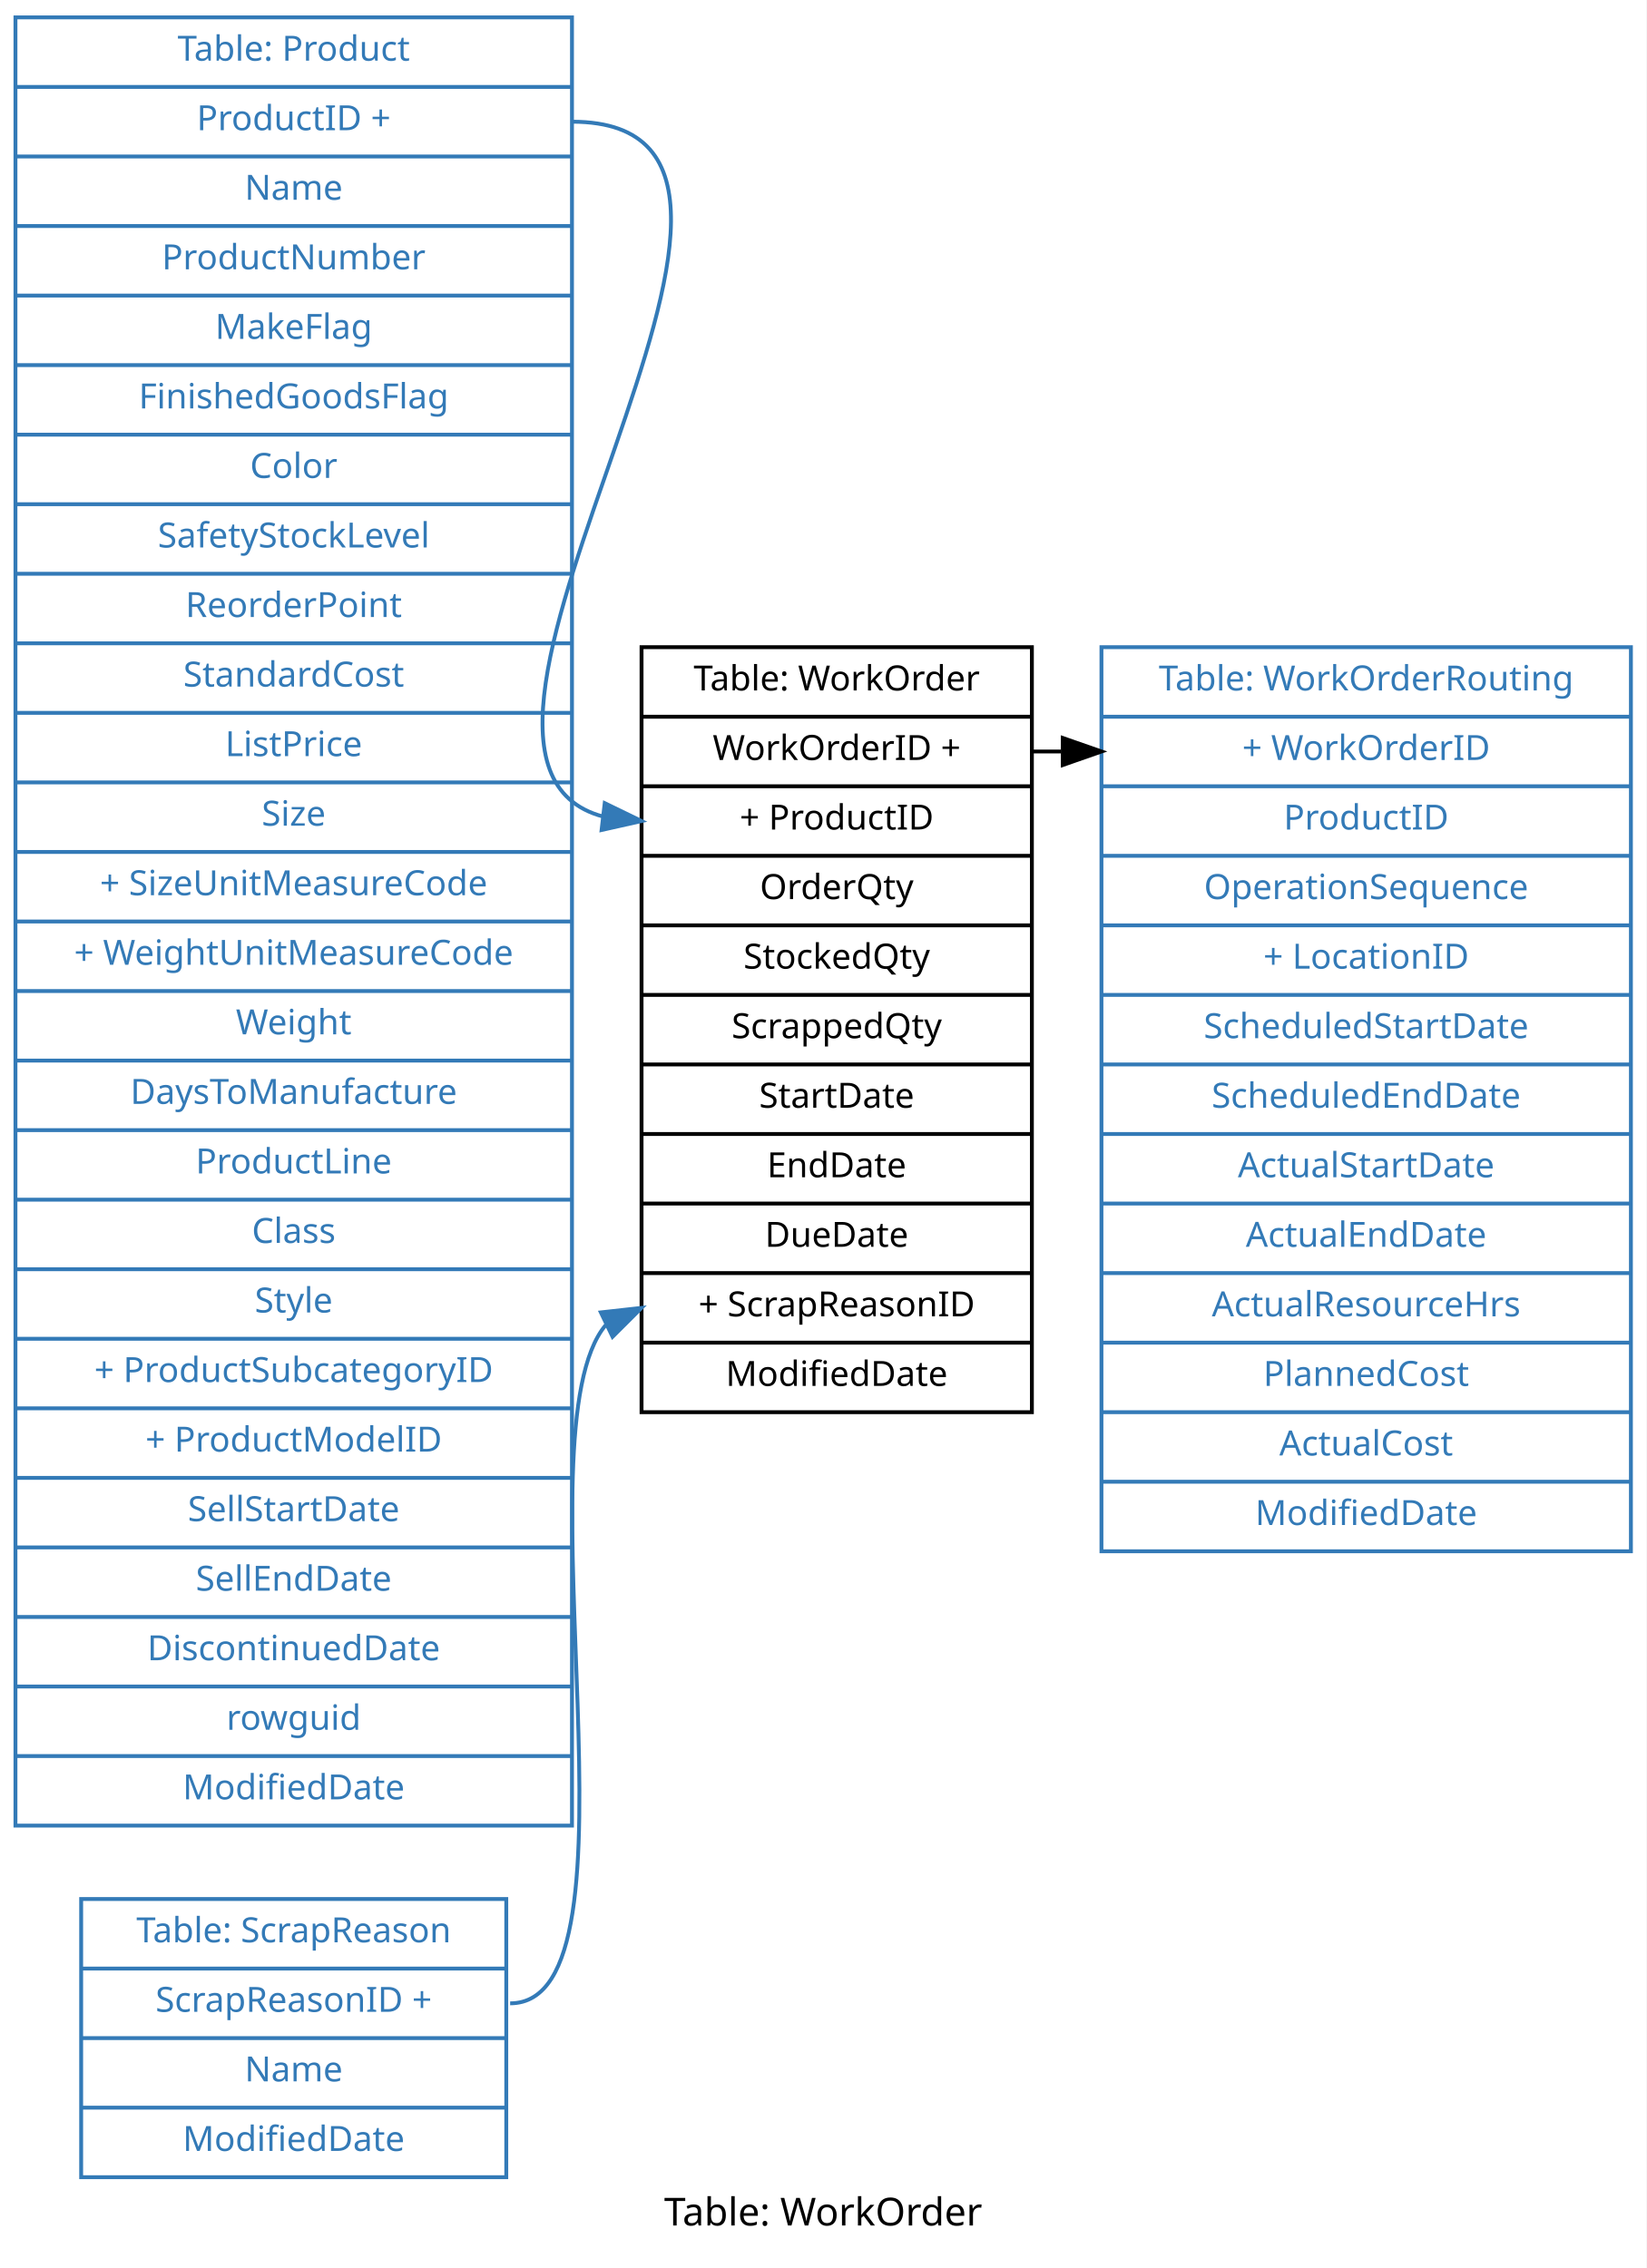
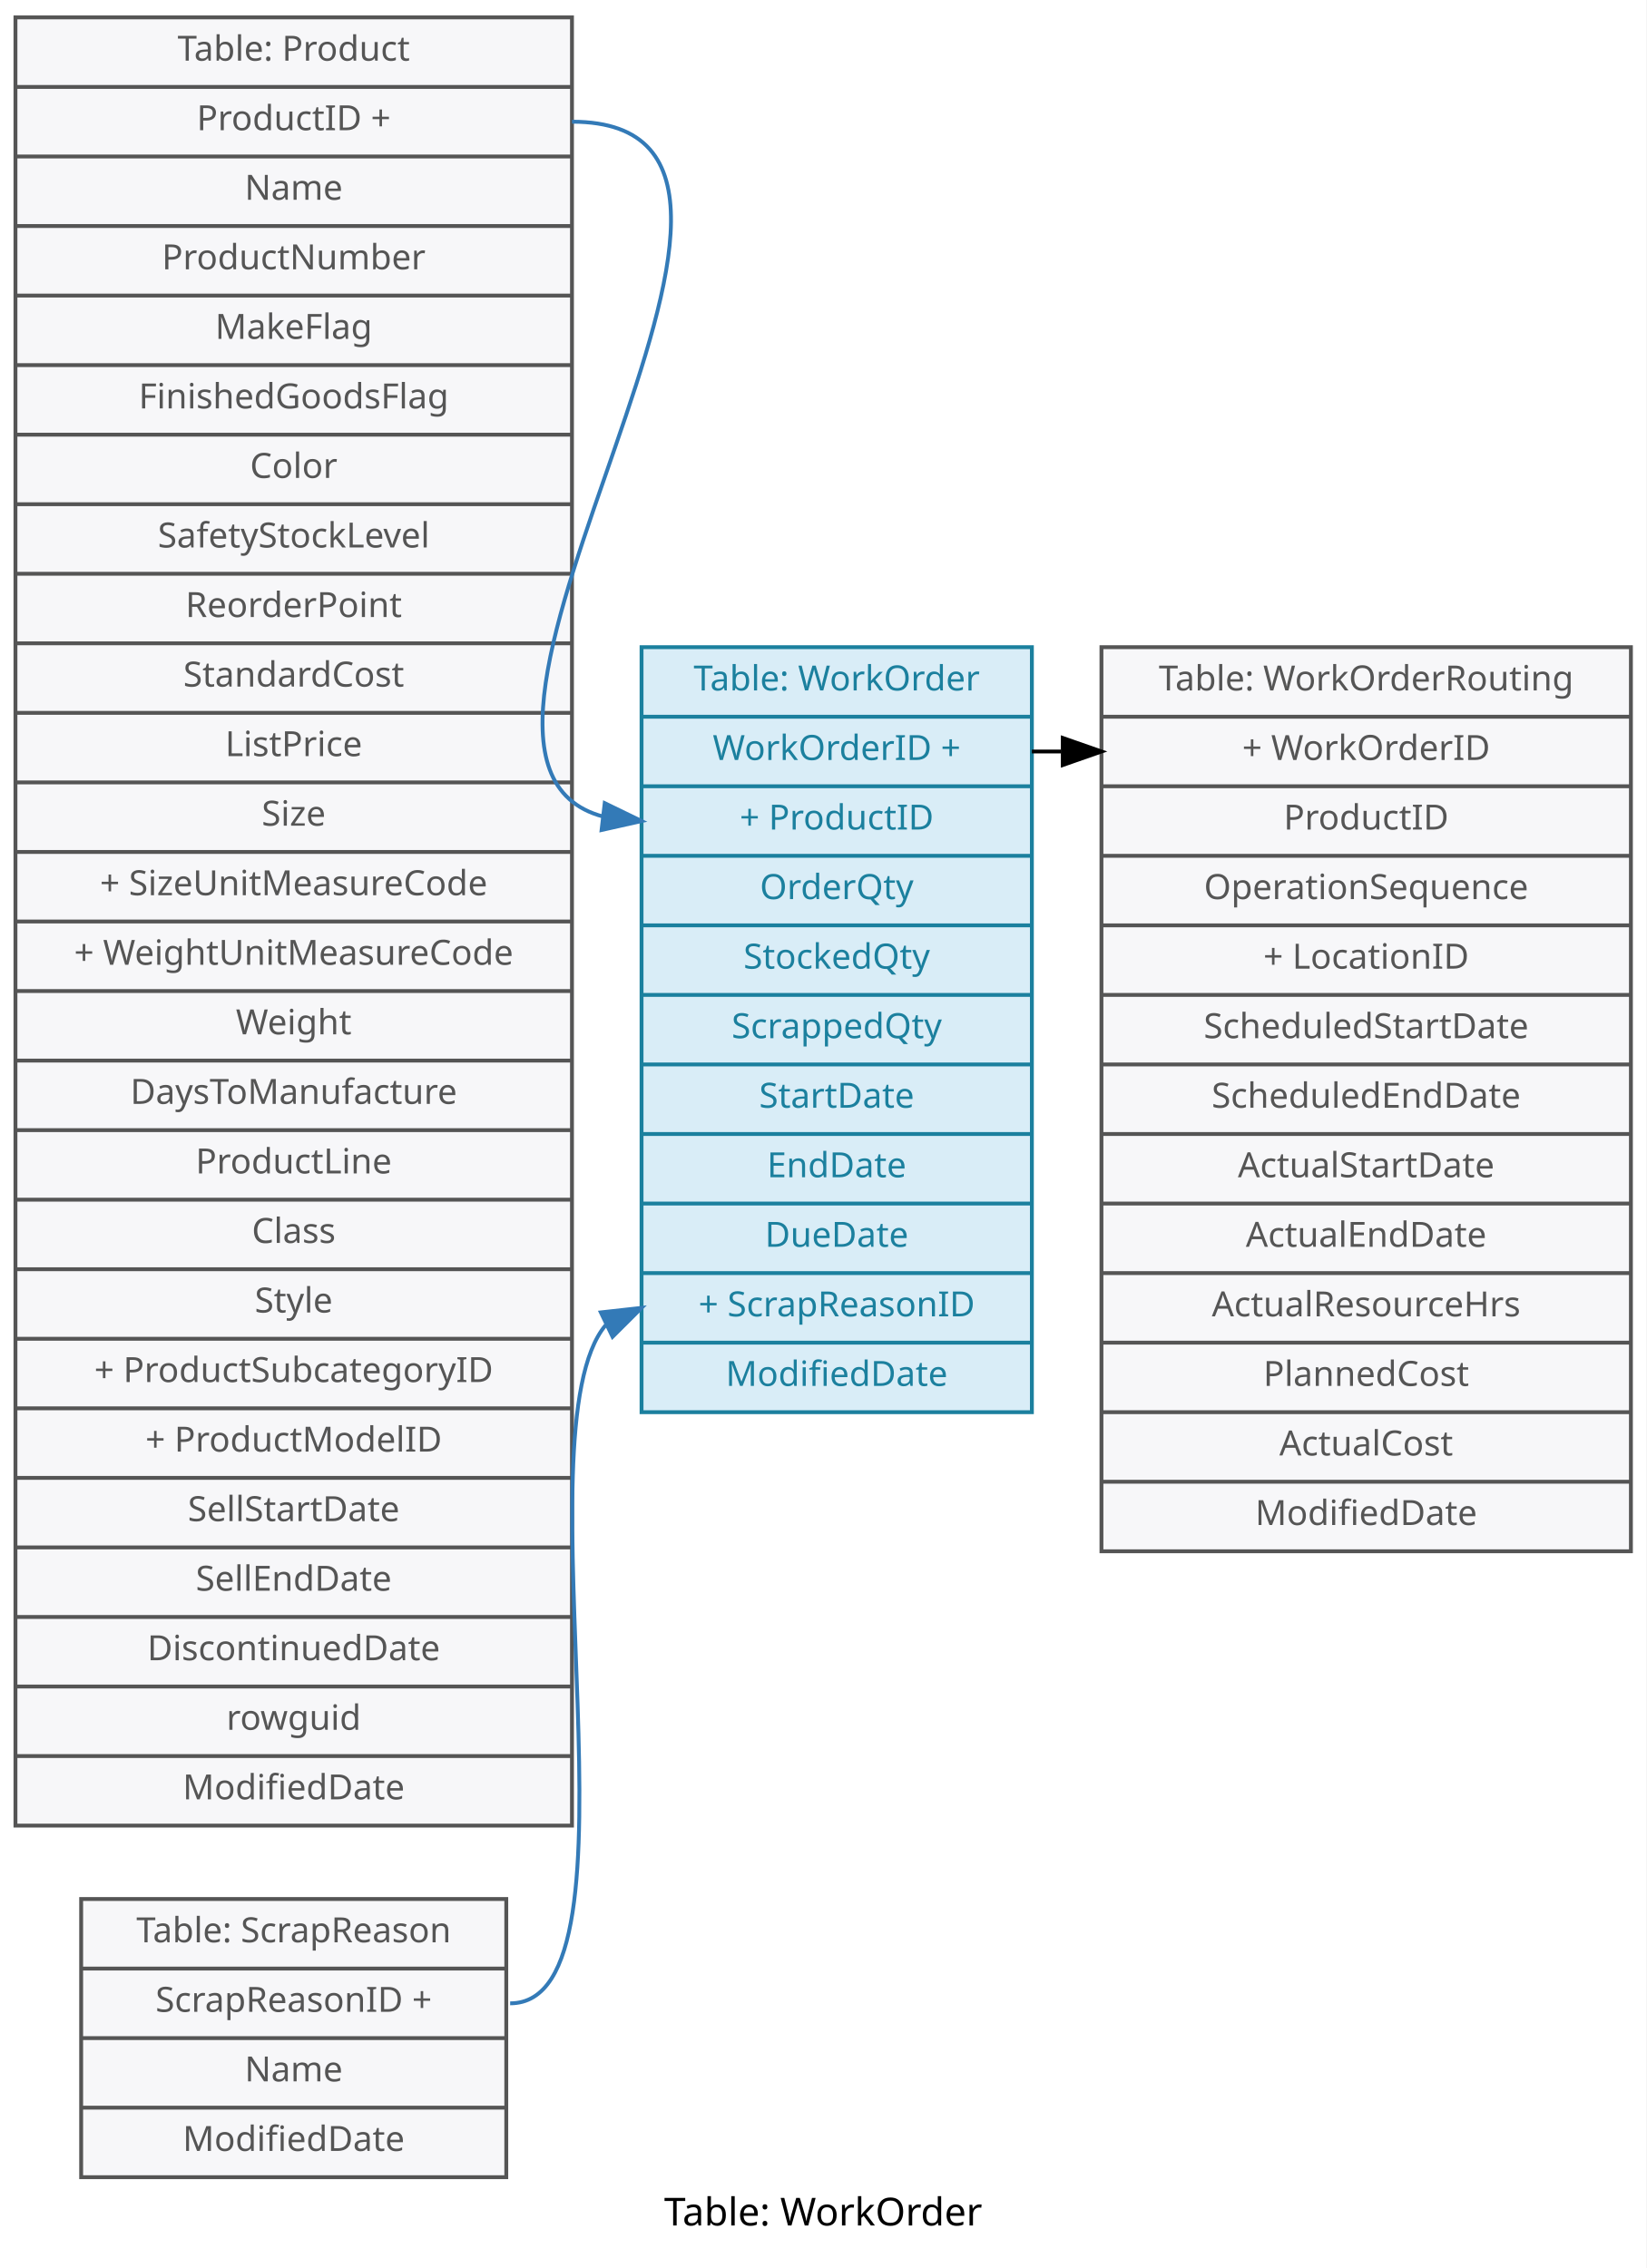
<svg xmlns="http://www.w3.org/2000/svg" width="426pt" height="587pt" viewBox="0.00 0.00 426.00 587.00">
  <g id="graph0" class="graph" transform="scale(1 1) rotate(0) translate(4 583)">
    <polygon fill="white" stroke="none" points="-4,4 -4,-583 422,-583 422,4 -4,4" />
    <text text-anchor="middle" x="209" y="-7" font-family="Verdana" font-size="10.00">Table: WorkOrder</text>
    <g id="node1" class="node">
-       <polygon fill="none" stroke="#337ab7" points="0,-110.5 0,-578.5 144,-578.5 144,-110.5 0,-110.5" />
-       <text text-anchor="middle" x="72" y="-567.3" font-family="Verdana" font-size="9.00" fill="#337ab7">Table: Product</text>
-       <polyline fill="none" stroke="#337ab7" points="0,-560.5 144,-560.5 " />
-       <text text-anchor="middle" x="72" y="-549.3" font-family="Verdana" font-size="9.00" fill="#337ab7">ProductID +</text>
-       <polyline fill="none" stroke="#337ab7" points="0,-542.5 144,-542.5 " />
-       <text text-anchor="middle" x="72" y="-531.3" font-family="Verdana" font-size="9.00" fill="#337ab7">Name</text>
-       <polyline fill="none" stroke="#337ab7" points="0,-524.5 144,-524.5 " />
-       <text text-anchor="middle" x="72" y="-513.3" font-family="Verdana" font-size="9.00" fill="#337ab7">ProductNumber</text>
-       <polyline fill="none" stroke="#337ab7" points="0,-506.5 144,-506.5 " />
-       <text text-anchor="middle" x="72" y="-495.3" font-family="Verdana" font-size="9.00" fill="#337ab7">MakeFlag</text>
-       <polyline fill="none" stroke="#337ab7" points="0,-488.5 144,-488.5 " />
-       <text text-anchor="middle" x="72" y="-477.3" font-family="Verdana" font-size="9.00" fill="#337ab7">FinishedGoodsFlag</text>
-       <polyline fill="none" stroke="#337ab7" points="0,-470.5 144,-470.5 " />
-       <text text-anchor="middle" x="72" y="-459.3" font-family="Verdana" font-size="9.00" fill="#337ab7">Color</text>
-       <polyline fill="none" stroke="#337ab7" points="0,-452.5 144,-452.5 " />
-       <text text-anchor="middle" x="72" y="-441.3" font-family="Verdana" font-size="9.00" fill="#337ab7">SafetyStockLevel</text>
-       <polyline fill="none" stroke="#337ab7" points="0,-434.5 144,-434.5 " />
-       <text text-anchor="middle" x="72" y="-423.3" font-family="Verdana" font-size="9.00" fill="#337ab7">ReorderPoint</text>
-       <polyline fill="none" stroke="#337ab7" points="0,-416.5 144,-416.5 " />
-       <text text-anchor="middle" x="72" y="-405.3" font-family="Verdana" font-size="9.00" fill="#337ab7">StandardCost</text>
-       <polyline fill="none" stroke="#337ab7" points="0,-398.5 144,-398.5 " />
-       <text text-anchor="middle" x="72" y="-387.3" font-family="Verdana" font-size="9.00" fill="#337ab7">ListPrice</text>
-       <polyline fill="none" stroke="#337ab7" points="0,-380.5 144,-380.5 " />
-       <text text-anchor="middle" x="72" y="-369.3" font-family="Verdana" font-size="9.00" fill="#337ab7">Size</text>
-       <polyline fill="none" stroke="#337ab7" points="0,-362.5 144,-362.5 " />
-       <text text-anchor="middle" x="72" y="-351.3" font-family="Verdana" font-size="9.00" fill="#337ab7">+ SizeUnitMeasureCode</text>
-       <polyline fill="none" stroke="#337ab7" points="0,-344.5 144,-344.5 " />
-       <text text-anchor="middle" x="72" y="-333.3" font-family="Verdana" font-size="9.00" fill="#337ab7">+ WeightUnitMeasureCode</text>
-       <polyline fill="none" stroke="#337ab7" points="0,-326.5 144,-326.5 " />
-       <text text-anchor="middle" x="72" y="-315.3" font-family="Verdana" font-size="9.00" fill="#337ab7">Weight</text>
-       <polyline fill="none" stroke="#337ab7" points="0,-308.5 144,-308.5 " />
-       <text text-anchor="middle" x="72" y="-297.3" font-family="Verdana" font-size="9.00" fill="#337ab7">DaysToManufacture</text>
-       <polyline fill="none" stroke="#337ab7" points="0,-290.5 144,-290.5 " />
-       <text text-anchor="middle" x="72" y="-279.3" font-family="Verdana" font-size="9.00" fill="#337ab7">ProductLine</text>
-       <polyline fill="none" stroke="#337ab7" points="0,-272.5 144,-272.5 " />
-       <text text-anchor="middle" x="72" y="-261.3" font-family="Verdana" font-size="9.00" fill="#337ab7">Class</text>
-       <polyline fill="none" stroke="#337ab7" points="0,-254.5 144,-254.5 " />
-       <text text-anchor="middle" x="72" y="-243.3" font-family="Verdana" font-size="9.00" fill="#337ab7">Style</text>
-       <polyline fill="none" stroke="#337ab7" points="0,-236.5 144,-236.5 " />
-       <text text-anchor="middle" x="72" y="-225.3" font-family="Verdana" font-size="9.00" fill="#337ab7">+ ProductSubcategoryID</text>
-       <polyline fill="none" stroke="#337ab7" points="0,-218.5 144,-218.5 " />
-       <text text-anchor="middle" x="72" y="-207.3" font-family="Verdana" font-size="9.00" fill="#337ab7">+ ProductModelID</text>
-       <polyline fill="none" stroke="#337ab7" points="0,-200.5 144,-200.5 " />
-       <text text-anchor="middle" x="72" y="-189.3" font-family="Verdana" font-size="9.00" fill="#337ab7">SellStartDate</text>
-       <polyline fill="none" stroke="#337ab7" points="0,-182.5 144,-182.5 " />
-       <text text-anchor="middle" x="72" y="-171.3" font-family="Verdana" font-size="9.00" fill="#337ab7">SellEndDate</text>
-       <polyline fill="none" stroke="#337ab7" points="0,-164.5 144,-164.5 " />
-       <text text-anchor="middle" x="72" y="-153.3" font-family="Verdana" font-size="9.00" fill="#337ab7">DiscontinuedDate</text>
-       <polyline fill="none" stroke="#337ab7" points="0,-146.5 144,-146.5 " />
-       <text text-anchor="middle" x="72" y="-135.3" font-family="Verdana" font-size="9.00" fill="#337ab7">rowguid</text>
-       <polyline fill="none" stroke="#337ab7" points="0,-128.5 144,-128.5 " />
-       <text text-anchor="middle" x="72" y="-117.3" font-family="Verdana" font-size="9.00" fill="#337ab7">ModifiedDate</text>
+       <polygon fill="#f7f7f9" stroke="#555555" points="0,-110.5 0,-578.5 144,-578.5 144,-110.5 0,-110.5" />
+       <text text-anchor="middle" x="72" y="-567.3" font-family="Verdana" font-size="9.00" fill="#555555">Table: Product</text>
+       <polyline fill="none" stroke="#555555" points="0,-560.5 144,-560.5 " />
+       <text text-anchor="middle" x="72" y="-549.3" font-family="Verdana" font-size="9.00" fill="#555555">ProductID +</text>
+       <polyline fill="none" stroke="#555555" points="0,-542.5 144,-542.5 " />
+       <text text-anchor="middle" x="72" y="-531.3" font-family="Verdana" font-size="9.00" fill="#555555">Name</text>
+       <polyline fill="none" stroke="#555555" points="0,-524.5 144,-524.5 " />
+       <text text-anchor="middle" x="72" y="-513.3" font-family="Verdana" font-size="9.00" fill="#555555">ProductNumber</text>
+       <polyline fill="none" stroke="#555555" points="0,-506.5 144,-506.5 " />
+       <text text-anchor="middle" x="72" y="-495.3" font-family="Verdana" font-size="9.00" fill="#555555">MakeFlag</text>
+       <polyline fill="none" stroke="#555555" points="0,-488.5 144,-488.5 " />
+       <text text-anchor="middle" x="72" y="-477.3" font-family="Verdana" font-size="9.00" fill="#555555">FinishedGoodsFlag</text>
+       <polyline fill="none" stroke="#555555" points="0,-470.5 144,-470.5 " />
+       <text text-anchor="middle" x="72" y="-459.3" font-family="Verdana" font-size="9.00" fill="#555555">Color</text>
+       <polyline fill="none" stroke="#555555" points="0,-452.5 144,-452.5 " />
+       <text text-anchor="middle" x="72" y="-441.3" font-family="Verdana" font-size="9.00" fill="#555555">SafetyStockLevel</text>
+       <polyline fill="none" stroke="#555555" points="0,-434.5 144,-434.5 " />
+       <text text-anchor="middle" x="72" y="-423.3" font-family="Verdana" font-size="9.00" fill="#555555">ReorderPoint</text>
+       <polyline fill="none" stroke="#555555" points="0,-416.5 144,-416.5 " />
+       <text text-anchor="middle" x="72" y="-405.3" font-family="Verdana" font-size="9.00" fill="#555555">StandardCost</text>
+       <polyline fill="none" stroke="#555555" points="0,-398.5 144,-398.5 " />
+       <text text-anchor="middle" x="72" y="-387.3" font-family="Verdana" font-size="9.00" fill="#555555">ListPrice</text>
+       <polyline fill="none" stroke="#555555" points="0,-380.5 144,-380.5 " />
+       <text text-anchor="middle" x="72" y="-369.3" font-family="Verdana" font-size="9.00" fill="#555555">Size</text>
+       <polyline fill="none" stroke="#555555" points="0,-362.5 144,-362.5 " />
+       <text text-anchor="middle" x="72" y="-351.3" font-family="Verdana" font-size="9.00" fill="#555555">+ SizeUnitMeasureCode</text>
+       <polyline fill="none" stroke="#555555" points="0,-344.5 144,-344.5 " />
+       <text text-anchor="middle" x="72" y="-333.3" font-family="Verdana" font-size="9.00" fill="#555555">+ WeightUnitMeasureCode</text>
+       <polyline fill="none" stroke="#555555" points="0,-326.5 144,-326.5 " />
+       <text text-anchor="middle" x="72" y="-315.3" font-family="Verdana" font-size="9.00" fill="#555555">Weight</text>
+       <polyline fill="none" stroke="#555555" points="0,-308.5 144,-308.5 " />
+       <text text-anchor="middle" x="72" y="-297.3" font-family="Verdana" font-size="9.00" fill="#555555">DaysToManufacture</text>
+       <polyline fill="none" stroke="#555555" points="0,-290.5 144,-290.5 " />
+       <text text-anchor="middle" x="72" y="-279.3" font-family="Verdana" font-size="9.00" fill="#555555">ProductLine</text>
+       <polyline fill="none" stroke="#555555" points="0,-272.5 144,-272.5 " />
+       <text text-anchor="middle" x="72" y="-261.3" font-family="Verdana" font-size="9.00" fill="#555555">Class</text>
+       <polyline fill="none" stroke="#555555" points="0,-254.5 144,-254.5 " />
+       <text text-anchor="middle" x="72" y="-243.3" font-family="Verdana" font-size="9.00" fill="#555555">Style</text>
+       <polyline fill="none" stroke="#555555" points="0,-236.5 144,-236.5 " />
+       <text text-anchor="middle" x="72" y="-225.3" font-family="Verdana" font-size="9.00" fill="#555555">+ ProductSubcategoryID</text>
+       <polyline fill="none" stroke="#555555" points="0,-218.5 144,-218.5 " />
+       <text text-anchor="middle" x="72" y="-207.3" font-family="Verdana" font-size="9.00" fill="#555555">+ ProductModelID</text>
+       <polyline fill="none" stroke="#555555" points="0,-200.5 144,-200.5 " />
+       <text text-anchor="middle" x="72" y="-189.3" font-family="Verdana" font-size="9.00" fill="#555555">SellStartDate</text>
+       <polyline fill="none" stroke="#555555" points="0,-182.5 144,-182.5 " />
+       <text text-anchor="middle" x="72" y="-171.3" font-family="Verdana" font-size="9.00" fill="#555555">SellEndDate</text>
+       <polyline fill="none" stroke="#555555" points="0,-164.5 144,-164.5 " />
+       <text text-anchor="middle" x="72" y="-153.3" font-family="Verdana" font-size="9.00" fill="#555555">DiscontinuedDate</text>
+       <polyline fill="none" stroke="#555555" points="0,-146.5 144,-146.5 " />
+       <text text-anchor="middle" x="72" y="-135.3" font-family="Verdana" font-size="9.00" fill="#555555">rowguid</text>
+       <polyline fill="none" stroke="#555555" points="0,-128.5 144,-128.5 " />
+       <text text-anchor="middle" x="72" y="-117.3" font-family="Verdana" font-size="9.00" fill="#555555">ModifiedDate</text>
    </g>
    <g id="node3" class="node">
-       <polygon fill="none" stroke="black" points="162,-217.5 162,-415.5 263,-415.5 263,-217.5 162,-217.5" />
-       <text text-anchor="middle" x="212.5" y="-404.3" font-family="Verdana" font-size="9.00">Table: WorkOrder</text>
-       <polyline fill="none" stroke="black" points="162,-397.5 263,-397.5 " />
-       <text text-anchor="middle" x="212.5" y="-386.3" font-family="Verdana" font-size="9.00">WorkOrderID +</text>
-       <polyline fill="none" stroke="black" points="162,-379.5 263,-379.5 " />
-       <text text-anchor="middle" x="212.5" y="-368.3" font-family="Verdana" font-size="9.00">+ ProductID</text>
-       <polyline fill="none" stroke="black" points="162,-361.5 263,-361.5 " />
-       <text text-anchor="middle" x="212.5" y="-350.3" font-family="Verdana" font-size="9.00">OrderQty</text>
-       <polyline fill="none" stroke="black" points="162,-343.5 263,-343.5 " />
-       <text text-anchor="middle" x="212.5" y="-332.3" font-family="Verdana" font-size="9.00">StockedQty</text>
-       <polyline fill="none" stroke="black" points="162,-325.5 263,-325.5 " />
-       <text text-anchor="middle" x="212.5" y="-314.3" font-family="Verdana" font-size="9.00">ScrappedQty</text>
-       <polyline fill="none" stroke="black" points="162,-307.5 263,-307.5 " />
-       <text text-anchor="middle" x="212.5" y="-296.3" font-family="Verdana" font-size="9.00">StartDate</text>
-       <polyline fill="none" stroke="black" points="162,-289.5 263,-289.5 " />
-       <text text-anchor="middle" x="212.5" y="-278.3" font-family="Verdana" font-size="9.00">EndDate</text>
-       <polyline fill="none" stroke="black" points="162,-271.5 263,-271.5 " />
-       <text text-anchor="middle" x="212.5" y="-260.3" font-family="Verdana" font-size="9.00">DueDate</text>
-       <polyline fill="none" stroke="black" points="162,-253.5 263,-253.5 " />
-       <text text-anchor="middle" x="212.5" y="-242.3" font-family="Verdana" font-size="9.00">+ ScrapReasonID</text>
-       <polyline fill="none" stroke="black" points="162,-235.5 263,-235.5 " />
-       <text text-anchor="middle" x="212.5" y="-224.3" font-family="Verdana" font-size="9.00">ModifiedDate</text>
+       <polygon fill="#d9edf7" stroke="#1b809e" points="162,-217.5 162,-415.5 263,-415.5 263,-217.5 162,-217.5" />
+       <text text-anchor="middle" x="212.5" y="-404.3" font-family="Verdana" font-size="9.00" fill="#1b809e">Table: WorkOrder</text>
+       <polyline fill="none" stroke="#1b809e" points="162,-397.5 263,-397.5 " />
+       <text text-anchor="middle" x="212.5" y="-386.3" font-family="Verdana" font-size="9.00" fill="#1b809e">WorkOrderID +</text>
+       <polyline fill="none" stroke="#1b809e" points="162,-379.5 263,-379.5 " />
+       <text text-anchor="middle" x="212.5" y="-368.3" font-family="Verdana" font-size="9.00" fill="#1b809e">+ ProductID</text>
+       <polyline fill="none" stroke="#1b809e" points="162,-361.5 263,-361.5 " />
+       <text text-anchor="middle" x="212.5" y="-350.3" font-family="Verdana" font-size="9.00" fill="#1b809e">OrderQty</text>
+       <polyline fill="none" stroke="#1b809e" points="162,-343.5 263,-343.5 " />
+       <text text-anchor="middle" x="212.5" y="-332.3" font-family="Verdana" font-size="9.00" fill="#1b809e">StockedQty</text>
+       <polyline fill="none" stroke="#1b809e" points="162,-325.5 263,-325.5 " />
+       <text text-anchor="middle" x="212.5" y="-314.3" font-family="Verdana" font-size="9.00" fill="#1b809e">ScrappedQty</text>
+       <polyline fill="none" stroke="#1b809e" points="162,-307.5 263,-307.5 " />
+       <text text-anchor="middle" x="212.5" y="-296.3" font-family="Verdana" font-size="9.00" fill="#1b809e">StartDate</text>
+       <polyline fill="none" stroke="#1b809e" points="162,-289.5 263,-289.5 " />
+       <text text-anchor="middle" x="212.5" y="-278.3" font-family="Verdana" font-size="9.00" fill="#1b809e">EndDate</text>
+       <polyline fill="none" stroke="#1b809e" points="162,-271.5 263,-271.5 " />
+       <text text-anchor="middle" x="212.5" y="-260.3" font-family="Verdana" font-size="9.00" fill="#1b809e">DueDate</text>
+       <polyline fill="none" stroke="#1b809e" points="162,-253.5 263,-253.5 " />
+       <text text-anchor="middle" x="212.5" y="-242.3" font-family="Verdana" font-size="9.00" fill="#1b809e">+ ScrapReasonID</text>
+       <polyline fill="none" stroke="#1b809e" points="162,-235.5 263,-235.5 " />
+       <text text-anchor="middle" x="212.5" y="-224.3" font-family="Verdana" font-size="9.00" fill="#1b809e">ModifiedDate</text>
    </g>
    <g id="edge2" class="edge">
      <path fill="none" stroke="#337ab7" d="M144,-551.5C221.052,-551.5 94.136,-387.071 152.065,-371.656" />
      <polygon fill="#337ab7" stroke="#337ab7" points="152.472,-375.132 162,-370.5 151.662,-368.179 152.472,-375.132" />
    </g>
    <g id="node2" class="node">
-       <polygon fill="none" stroke="#337ab7" points="17,-19.5 17,-91.5 127,-91.5 127,-19.5 17,-19.5" />
-       <text text-anchor="middle" x="72" y="-80.3" font-family="Verdana" font-size="9.00" fill="#337ab7">Table: ScrapReason</text>
-       <polyline fill="none" stroke="#337ab7" points="17,-73.5 127,-73.5 " />
-       <text text-anchor="middle" x="72" y="-62.3" font-family="Verdana" font-size="9.00" fill="#337ab7">ScrapReasonID +</text>
-       <polyline fill="none" stroke="#337ab7" points="17,-55.5 127,-55.5 " />
-       <text text-anchor="middle" x="72" y="-44.3" font-family="Verdana" font-size="9.00" fill="#337ab7">Name</text>
-       <polyline fill="none" stroke="#337ab7" points="17,-37.5 127,-37.5 " />
-       <text text-anchor="middle" x="72" y="-26.3" font-family="Verdana" font-size="9.00" fill="#337ab7">ModifiedDate</text>
+       <polygon fill="#f7f7f9" stroke="#555555" points="17,-19.5 17,-91.5 127,-91.5 127,-19.5 17,-19.5" />
+       <text text-anchor="middle" x="72" y="-80.3" font-family="Verdana" font-size="9.00" fill="#555555">Table: ScrapReason</text>
+       <polyline fill="none" stroke="#555555" points="17,-73.5 127,-73.5 " />
+       <text text-anchor="middle" x="72" y="-62.3" font-family="Verdana" font-size="9.00" fill="#555555">ScrapReasonID +</text>
+       <polyline fill="none" stroke="#555555" points="17,-55.5 127,-55.5 " />
+       <text text-anchor="middle" x="72" y="-44.3" font-family="Verdana" font-size="9.00" fill="#555555">Name</text>
+       <polyline fill="none" stroke="#555555" points="17,-37.5 127,-37.5 " />
+       <text text-anchor="middle" x="72" y="-26.3" font-family="Verdana" font-size="9.00" fill="#555555">ModifiedDate</text>
    </g>
    <g id="edge3" class="edge">
      <path fill="none" stroke="#337ab7" d="M128,-64.5C164.891,-64.5 129.408,-212.332 152.729,-240.051" />
      <polygon fill="#337ab7" stroke="#337ab7" points="151.47,-243.328 162,-244.5 154.499,-237.018 151.47,-243.328" />
    </g>
    <g id="node4" class="node">
-       <polygon fill="none" stroke="#337ab7" points="281,-181.5 281,-415.5 418,-415.5 418,-181.5 281,-181.5" />
-       <text text-anchor="middle" x="349.5" y="-404.3" font-family="Verdana" font-size="9.00" fill="#337ab7">Table: WorkOrderRouting</text>
-       <polyline fill="none" stroke="#337ab7" points="281,-397.5 418,-397.5 " />
-       <text text-anchor="middle" x="349.5" y="-386.3" font-family="Verdana" font-size="9.00" fill="#337ab7">+ WorkOrderID</text>
-       <polyline fill="none" stroke="#337ab7" points="281,-379.5 418,-379.5 " />
-       <text text-anchor="middle" x="349.5" y="-368.3" font-family="Verdana" font-size="9.00" fill="#337ab7">ProductID</text>
-       <polyline fill="none" stroke="#337ab7" points="281,-361.5 418,-361.5 " />
-       <text text-anchor="middle" x="349.5" y="-350.3" font-family="Verdana" font-size="9.00" fill="#337ab7">OperationSequence</text>
-       <polyline fill="none" stroke="#337ab7" points="281,-343.5 418,-343.5 " />
-       <text text-anchor="middle" x="349.5" y="-332.3" font-family="Verdana" font-size="9.00" fill="#337ab7">+ LocationID</text>
-       <polyline fill="none" stroke="#337ab7" points="281,-325.5 418,-325.5 " />
-       <text text-anchor="middle" x="349.5" y="-314.3" font-family="Verdana" font-size="9.00" fill="#337ab7">ScheduledStartDate</text>
-       <polyline fill="none" stroke="#337ab7" points="281,-307.5 418,-307.5 " />
-       <text text-anchor="middle" x="349.5" y="-296.3" font-family="Verdana" font-size="9.00" fill="#337ab7">ScheduledEndDate</text>
-       <polyline fill="none" stroke="#337ab7" points="281,-289.5 418,-289.5 " />
-       <text text-anchor="middle" x="349.5" y="-278.3" font-family="Verdana" font-size="9.00" fill="#337ab7">ActualStartDate</text>
-       <polyline fill="none" stroke="#337ab7" points="281,-271.5 418,-271.5 " />
-       <text text-anchor="middle" x="349.5" y="-260.3" font-family="Verdana" font-size="9.00" fill="#337ab7">ActualEndDate</text>
-       <polyline fill="none" stroke="#337ab7" points="281,-253.5 418,-253.5 " />
-       <text text-anchor="middle" x="349.5" y="-242.3" font-family="Verdana" font-size="9.00" fill="#337ab7">ActualResourceHrs</text>
-       <polyline fill="none" stroke="#337ab7" points="281,-235.5 418,-235.5 " />
-       <text text-anchor="middle" x="349.5" y="-224.3" font-family="Verdana" font-size="9.00" fill="#337ab7">PlannedCost</text>
-       <polyline fill="none" stroke="#337ab7" points="281,-217.5 418,-217.5 " />
-       <text text-anchor="middle" x="349.5" y="-206.3" font-family="Verdana" font-size="9.00" fill="#337ab7">ActualCost</text>
-       <polyline fill="none" stroke="#337ab7" points="281,-199.5 418,-199.5 " />
-       <text text-anchor="middle" x="349.5" y="-188.3" font-family="Verdana" font-size="9.00" fill="#337ab7">ModifiedDate</text>
+       <polygon fill="#f7f7f9" stroke="#555555" points="281,-181.5 281,-415.5 418,-415.5 418,-181.5 281,-181.5" />
+       <text text-anchor="middle" x="349.5" y="-404.3" font-family="Verdana" font-size="9.00" fill="#555555">Table: WorkOrderRouting</text>
+       <polyline fill="none" stroke="#555555" points="281,-397.5 418,-397.5 " />
+       <text text-anchor="middle" x="349.5" y="-386.3" font-family="Verdana" font-size="9.00" fill="#555555">+ WorkOrderID</text>
+       <polyline fill="none" stroke="#555555" points="281,-379.5 418,-379.5 " />
+       <text text-anchor="middle" x="349.5" y="-368.3" font-family="Verdana" font-size="9.00" fill="#555555">ProductID</text>
+       <polyline fill="none" stroke="#555555" points="281,-361.5 418,-361.5 " />
+       <text text-anchor="middle" x="349.5" y="-350.3" font-family="Verdana" font-size="9.00" fill="#555555">OperationSequence</text>
+       <polyline fill="none" stroke="#555555" points="281,-343.5 418,-343.5 " />
+       <text text-anchor="middle" x="349.5" y="-332.3" font-family="Verdana" font-size="9.00" fill="#555555">+ LocationID</text>
+       <polyline fill="none" stroke="#555555" points="281,-325.5 418,-325.5 " />
+       <text text-anchor="middle" x="349.5" y="-314.3" font-family="Verdana" font-size="9.00" fill="#555555">ScheduledStartDate</text>
+       <polyline fill="none" stroke="#555555" points="281,-307.5 418,-307.5 " />
+       <text text-anchor="middle" x="349.5" y="-296.3" font-family="Verdana" font-size="9.00" fill="#555555">ScheduledEndDate</text>
+       <polyline fill="none" stroke="#555555" points="281,-289.5 418,-289.5 " />
+       <text text-anchor="middle" x="349.5" y="-278.3" font-family="Verdana" font-size="9.00" fill="#555555">ActualStartDate</text>
+       <polyline fill="none" stroke="#555555" points="281,-271.5 418,-271.5 " />
+       <text text-anchor="middle" x="349.5" y="-260.3" font-family="Verdana" font-size="9.00" fill="#555555">ActualEndDate</text>
+       <polyline fill="none" stroke="#555555" points="281,-253.5 418,-253.5 " />
+       <text text-anchor="middle" x="349.5" y="-242.3" font-family="Verdana" font-size="9.00" fill="#555555">ActualResourceHrs</text>
+       <polyline fill="none" stroke="#555555" points="281,-235.5 418,-235.5 " />
+       <text text-anchor="middle" x="349.5" y="-224.3" font-family="Verdana" font-size="9.00" fill="#555555">PlannedCost</text>
+       <polyline fill="none" stroke="#555555" points="281,-217.5 418,-217.5 " />
+       <text text-anchor="middle" x="349.5" y="-206.3" font-family="Verdana" font-size="9.00" fill="#555555">ActualCost</text>
+       <polyline fill="none" stroke="#555555" points="281,-199.5 418,-199.5 " />
+       <text text-anchor="middle" x="349.5" y="-188.3" font-family="Verdana" font-size="9.00" fill="#555555">ModifiedDate</text>
    </g>
    <g id="edge1" class="edge">
      <path fill="none" stroke="black" d="M263,-388.5C266.25,-388.5 268.51,-388.5 270.584,-388.5" />
      <polygon fill="black" stroke="black" points="271,-392 281,-388.5 271,-385 271,-392" />
    </g>
  </g>
</svg>
